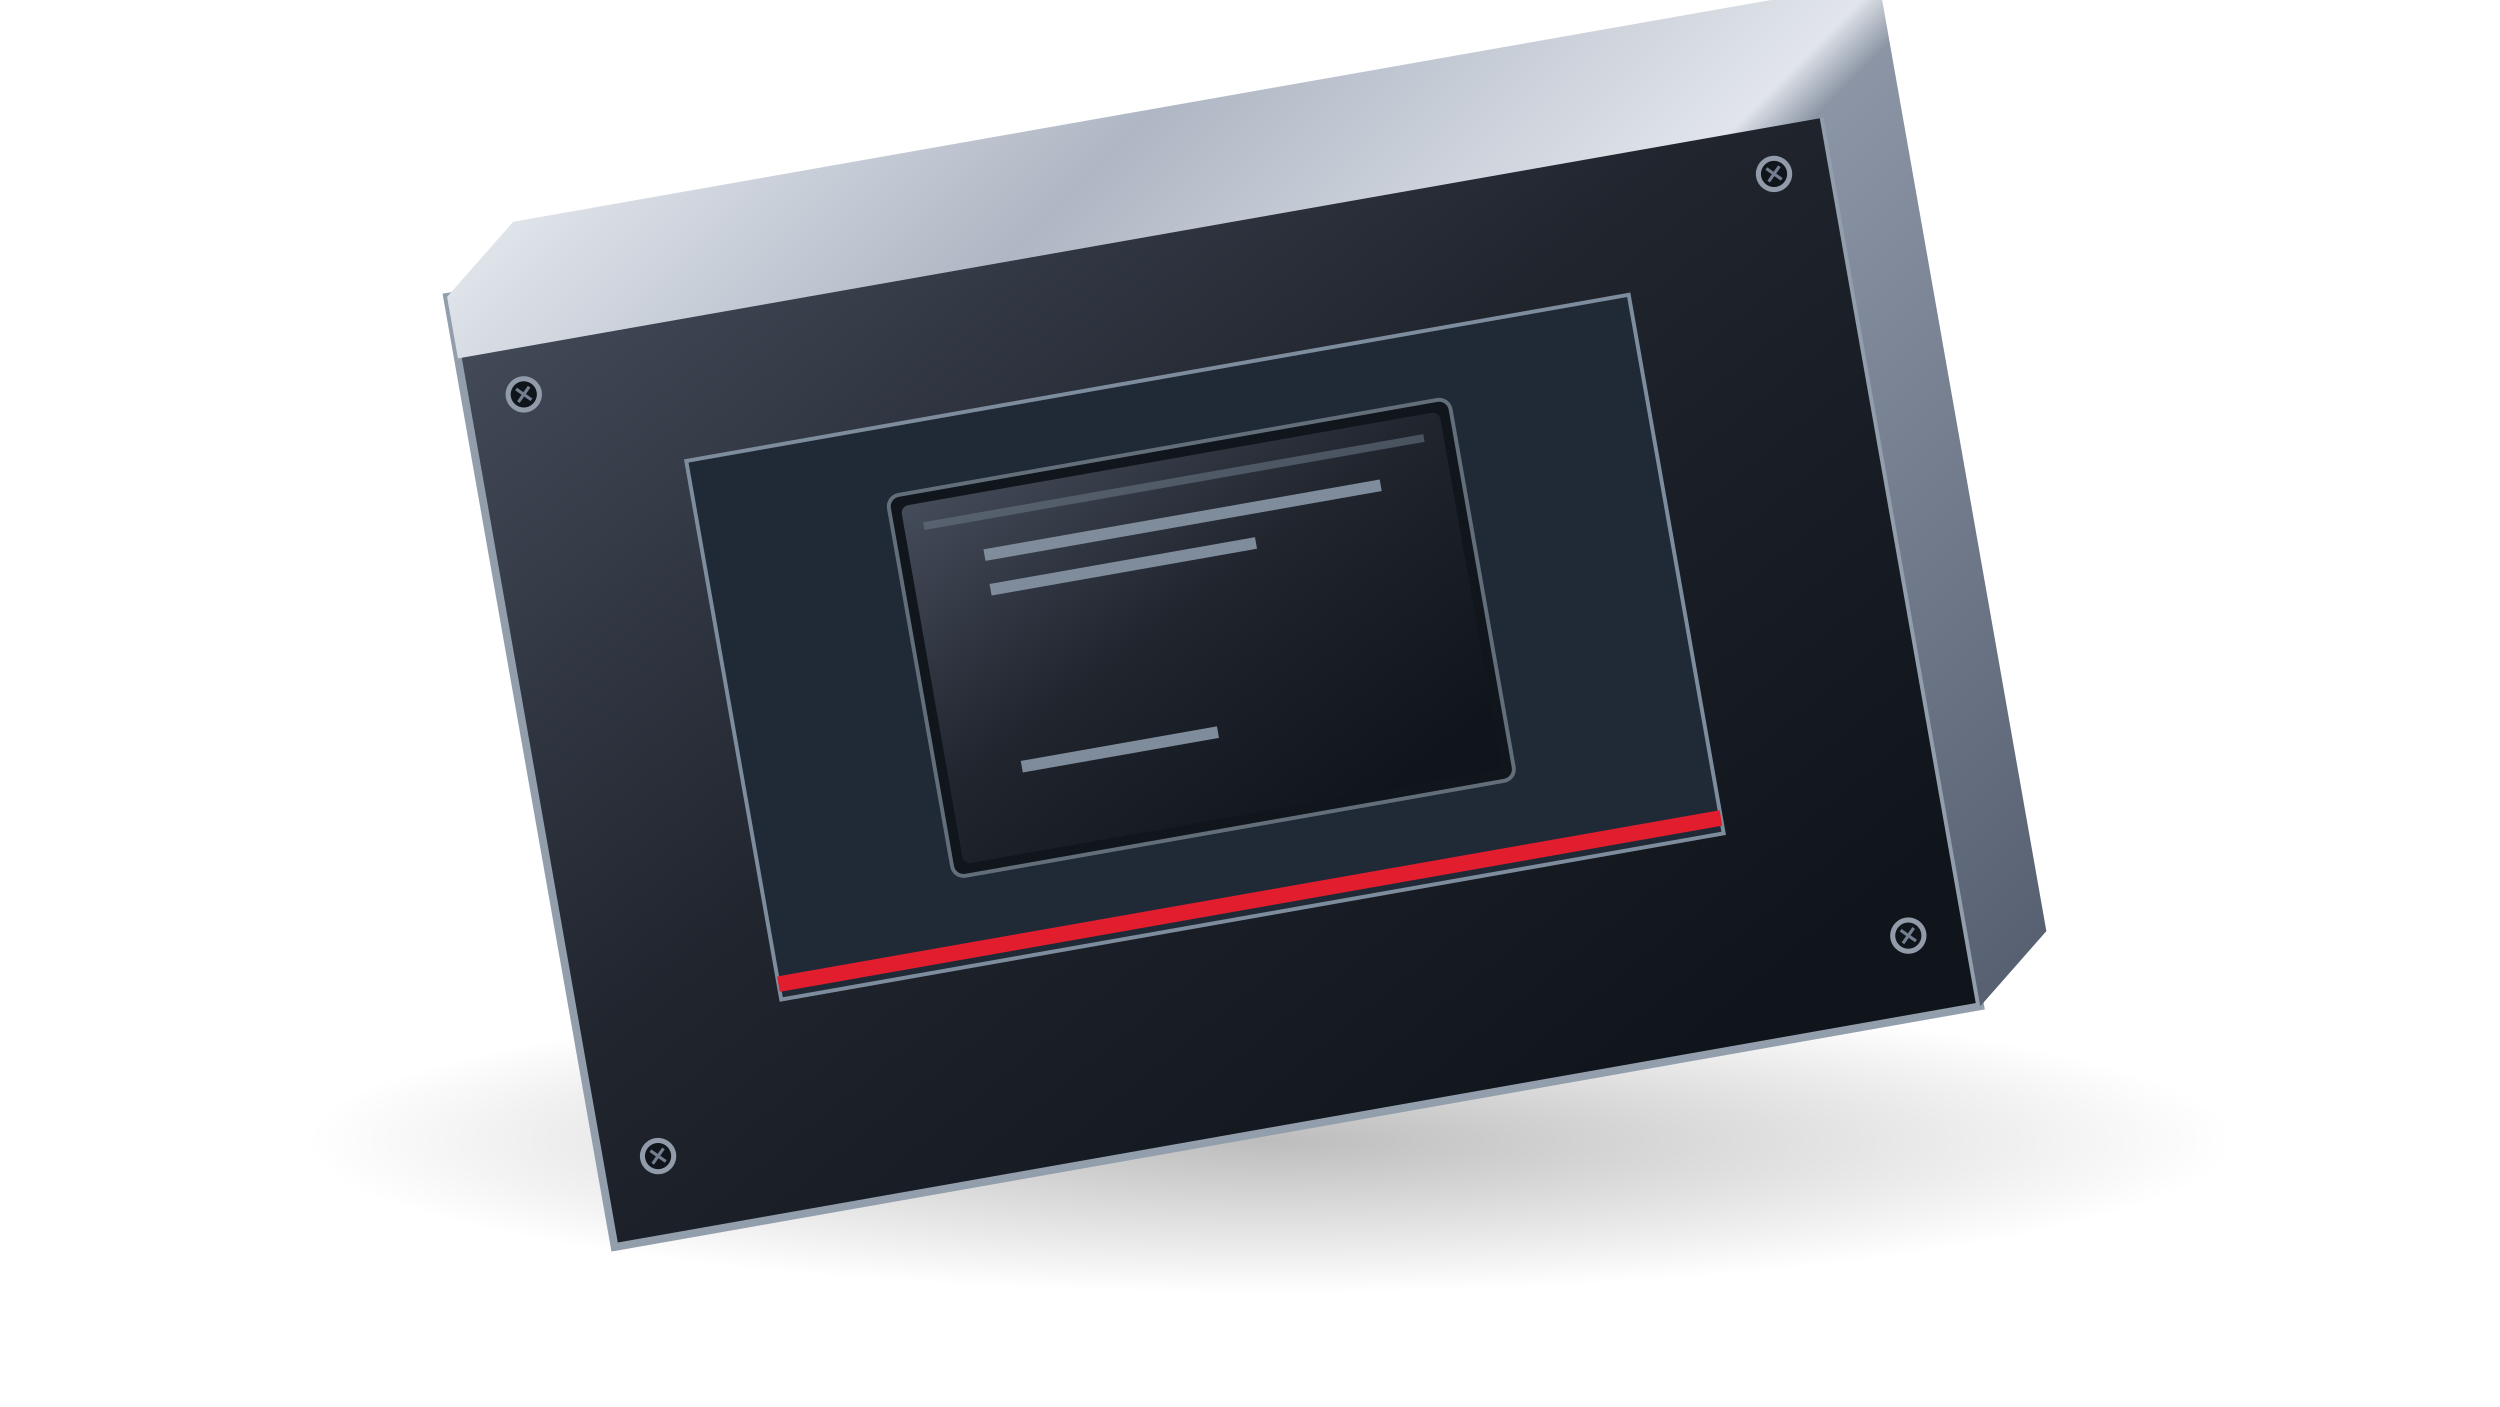
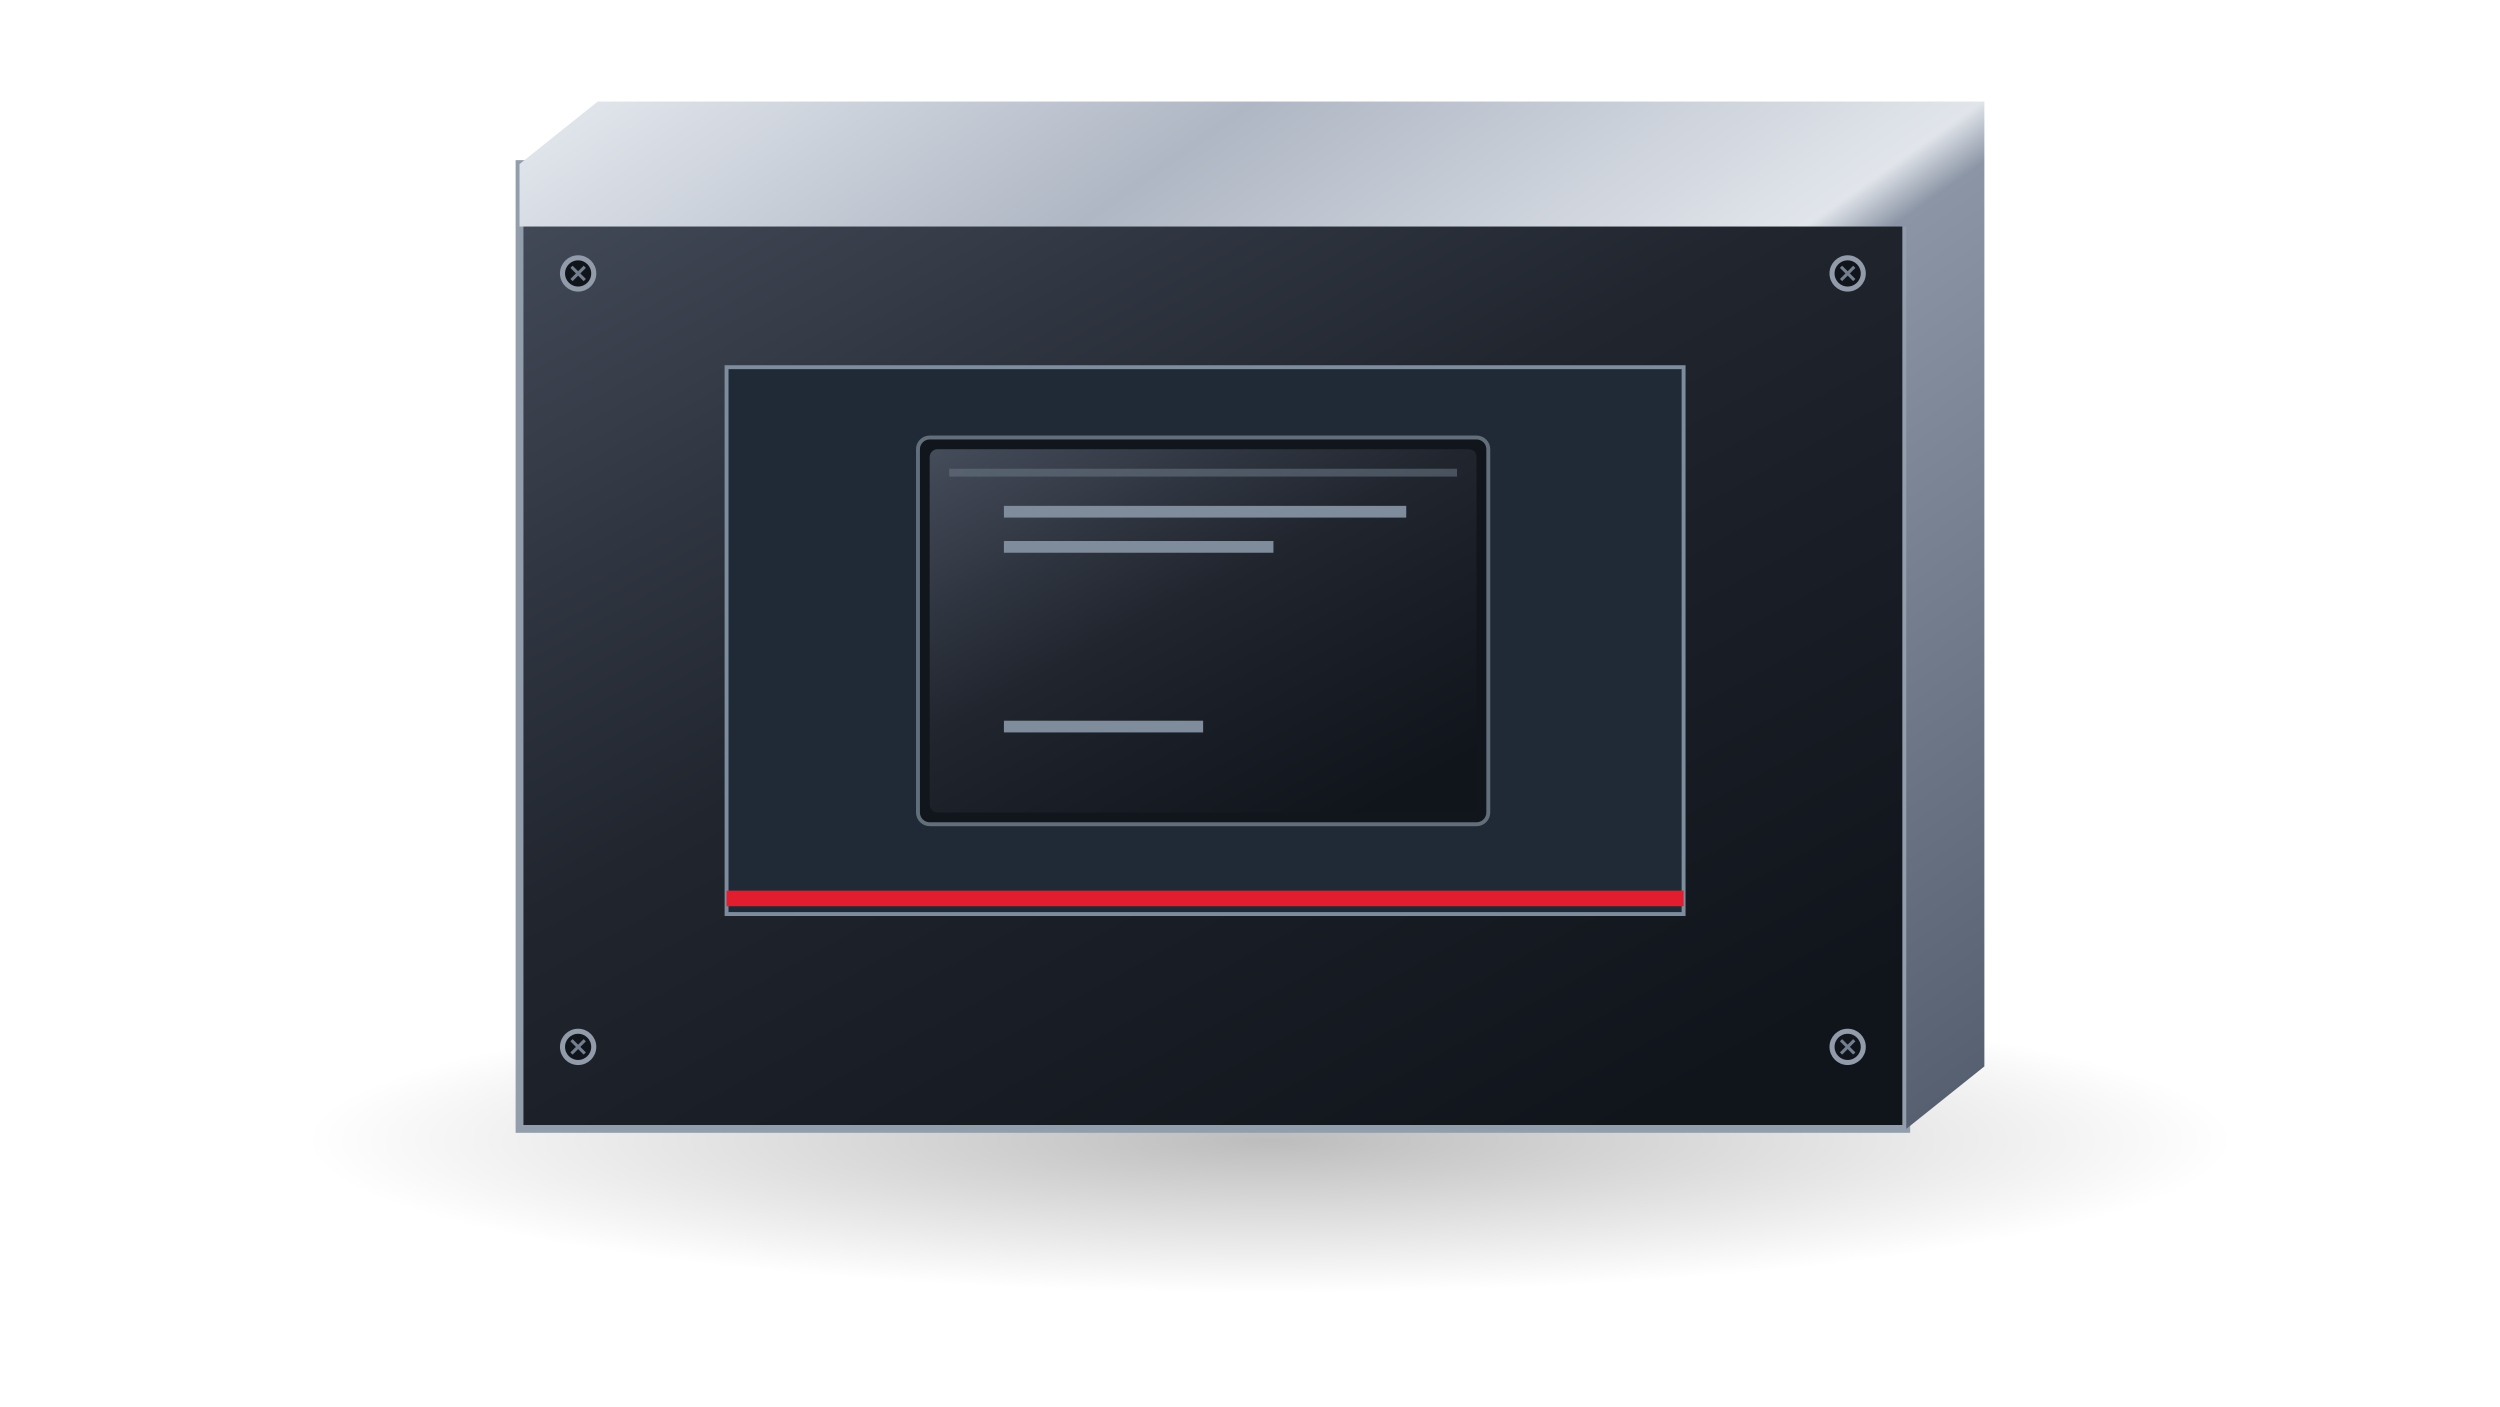
<svg xmlns="http://www.w3.org/2000/svg" viewBox="0 0 640 360" width="640" height="360" fill="none">
  <defs>
    <linearGradient id="metal" x1="0" y1="0" x2="1" y2="1">
      <stop stop-color="#e5e9ef" />
      <stop offset=".25" stop-color="#afb7c4" />
      <stop offset=".5" stop-color="#e1e5eb" />
      <stop offset=".53" stop-color="#8b95a5" />
      <stop offset="1" stop-color="#535d6e" />
    </linearGradient>
    <linearGradient id="shell" x1="0" y1="0" x2=".8" y2="1">
      <stop stop-color="#454c5a" />
      <stop offset=".48" stop-color="#20252e" />
      <stop offset="1" stop-color="#10141b" />
    </linearGradient>
    <linearGradient id="board" x1="0" y1="0" x2="1" y2="1">
      <stop stop-color="#414b50" />
      <stop offset="1" stop-color="#1d282a" />
    </linearGradient>
    <linearGradient id="gold" x1="0" y1="0" x2="0" y2="1">
      <stop stop-color="#dfc58c" />
      <stop offset="1" stop-color="#877047" />
    </linearGradient>
    <linearGradient id="accent" x1="0" y1="0" x2="1" y2="1">
      <stop stop-color="#f45160" />
      <stop offset="1" stop-color="#a41121" />
    </linearGradient>
    <radialGradient id="shadow">
      <stop stop-color="#000" stop-opacity=".26" />
      <stop offset="1" stop-color="#000" stop-opacity="0" />
    </radialGradient>
  </defs>
  <ellipse cx="325" cy="292" rx="248" ry="39" fill="url(#shadow)" />
-   <g transform="translate(133 20) rotate(-10 185 145)">
+   <g transform="translate(133 20)">
    <path d="M0 22h355v247H0Z" fill="url(#shell)" stroke="#929eac" stroke-width="2" />
    <path d="m0 22 20-16h355v247l-20 16V38H0Z" fill="url(#metal)" />
    <path d="M53 74h245v140H53Z" fill="#202a36" stroke="#7e8d9e" />
    <rect x="102" y="92" width="146" height="99" fill="#11151c" rx="3" stroke="#626f7b" />
    <rect x="105" y="95" width="140" height="93" fill="url(#shell)" rx="2" />
    <rect x="110" y="100" width="130" height="2" fill="#667381" opacity=".6" />
    <path d="M124 111h103m-103 9h69m-69 46h51" stroke="#7f8c9c" stroke-width="3" />
    <path d="M53 210h245" stroke="#e11d2e" stroke-width="4" />
    <g transform="translate(15 50)">
      <circle r="4" fill="#10141b" stroke="#929ba9" stroke-width="1.3" />
      <path d="m-1.7-1.7 3.4 3.4m-3.4 0 3.4-3.4" stroke="#737e8e" stroke-width=".8" />
    </g>
    <g transform="translate(15 248)">
      <circle r="4" fill="#10141b" stroke="#929ba9" stroke-width="1.3" />
      <path d="m-1.7-1.7 3.4 3.4m-3.4 0 3.4-3.4" stroke="#737e8e" stroke-width=".8" />
    </g>
    <g transform="translate(340 50)">
      <circle r="4" fill="#10141b" stroke="#929ba9" stroke-width="1.3" />
      <path d="m-1.7-1.7 3.4 3.4m-3.4 0 3.4-3.4" stroke="#737e8e" stroke-width=".8" />
    </g>
    <g transform="translate(340 248)">
      <circle r="4" fill="#10141b" stroke="#929ba9" stroke-width="1.3" />
      <path d="m-1.7-1.7 3.4 3.4m-3.4 0 3.4-3.4" stroke="#737e8e" stroke-width=".8" />
    </g>
  </g>
</svg>
